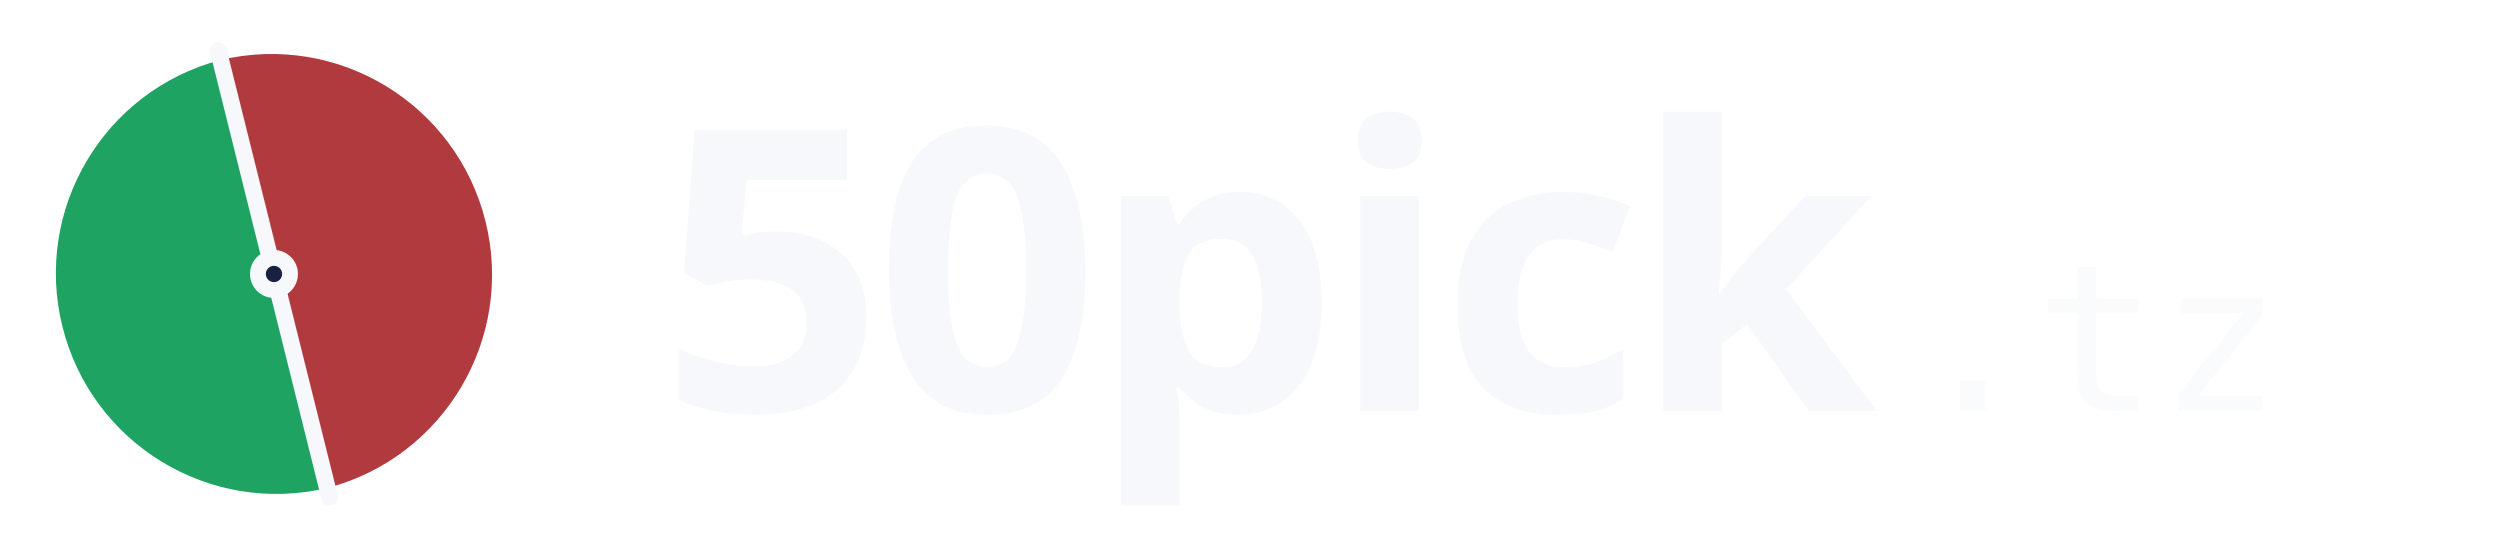
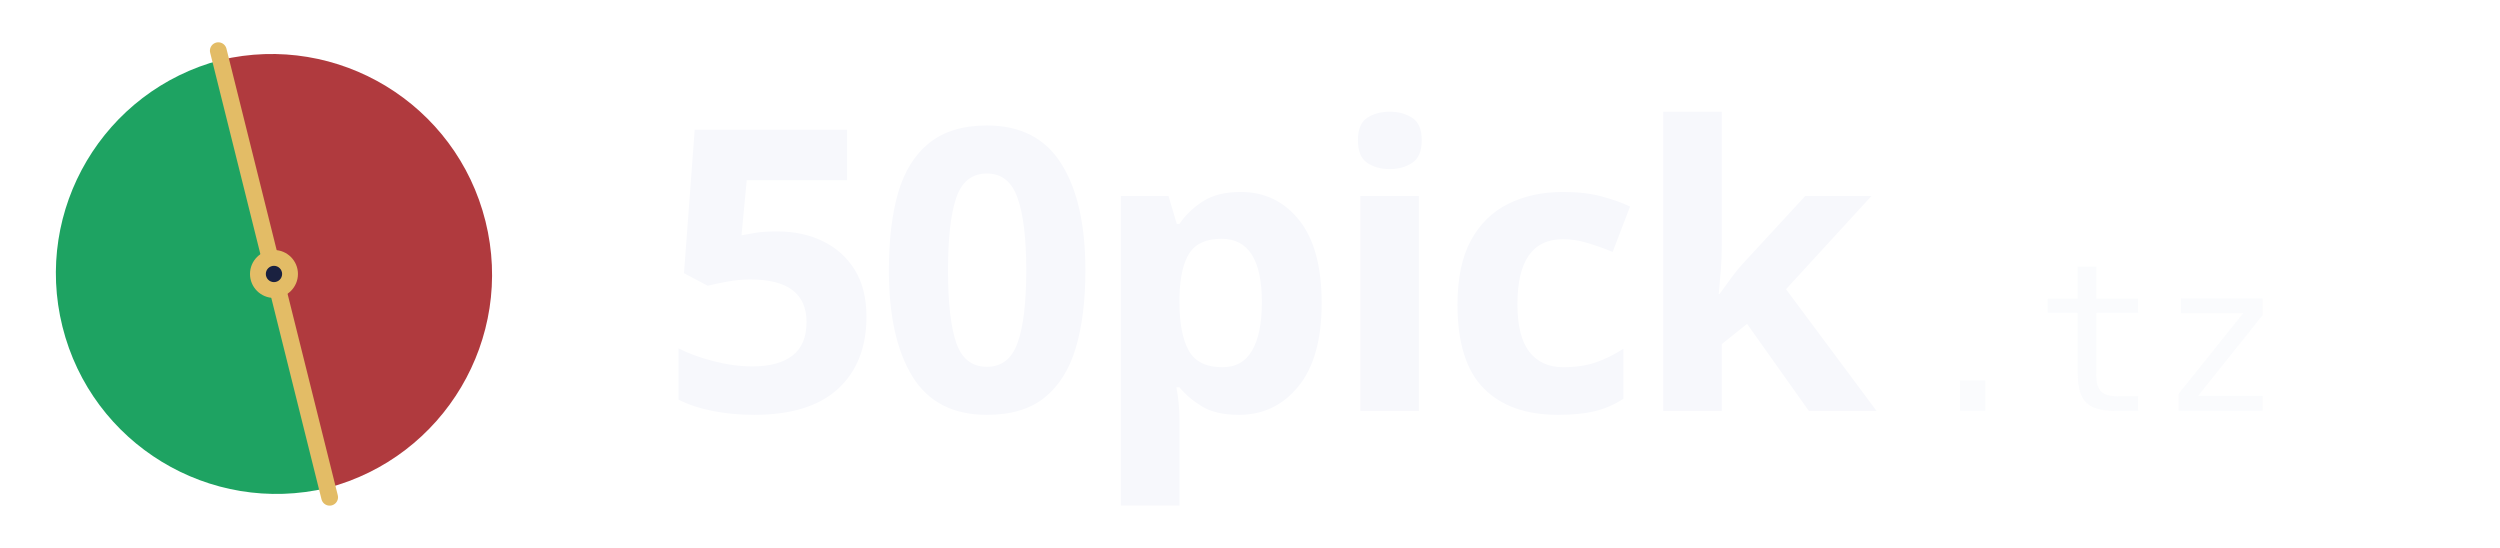
<svg xmlns="http://www.w3.org/2000/svg" viewBox="0 0 292 64">
  <g transform="translate(4,4) scale(0.56)">
    <path d="M 38.87 5.37 A 46 46 0 0 0 61.13 94.63 Z" fill="#1EA362" />
    <path d="M 38.87 5.37 A 46 46 0 0 1 61.13 94.63 Z" fill="#B03A3E" />
-     <line x1="38.39" y1="3.43" x2="61.61" y2="96.57" stroke="#F7F8FC" stroke-width="3.5" stroke-linecap="round" />
-     <circle cx="50" cy="50" r="5" fill="#F7F8FC" />
+     <line x1="38.39" y1="3.43" x2="61.61" y2="96.57" stroke="#E3BC66" stroke-width="3.5" stroke-linecap="round" />
+     <circle cx="50" cy="50" r="5" fill="#E3BC66" />
    <circle cx="50" cy="50" r="1.7" fill="#1A2140" />
  </g>
  <text x="77" y="48" font-family="Sora, ui-sans-serif, sans-serif" font-weight="700" font-size="46" letter-spacing="-0.025em" fill="#F7F8FC">50pick<tspan dx="4" font-family="'JetBrains Mono', ui-monospace, monospace" font-weight="500" font-size="24" fill="#F7F8FC" fill-opacity="0.62" letter-spacing="0">.tz</tspan>
  </text>
</svg>
